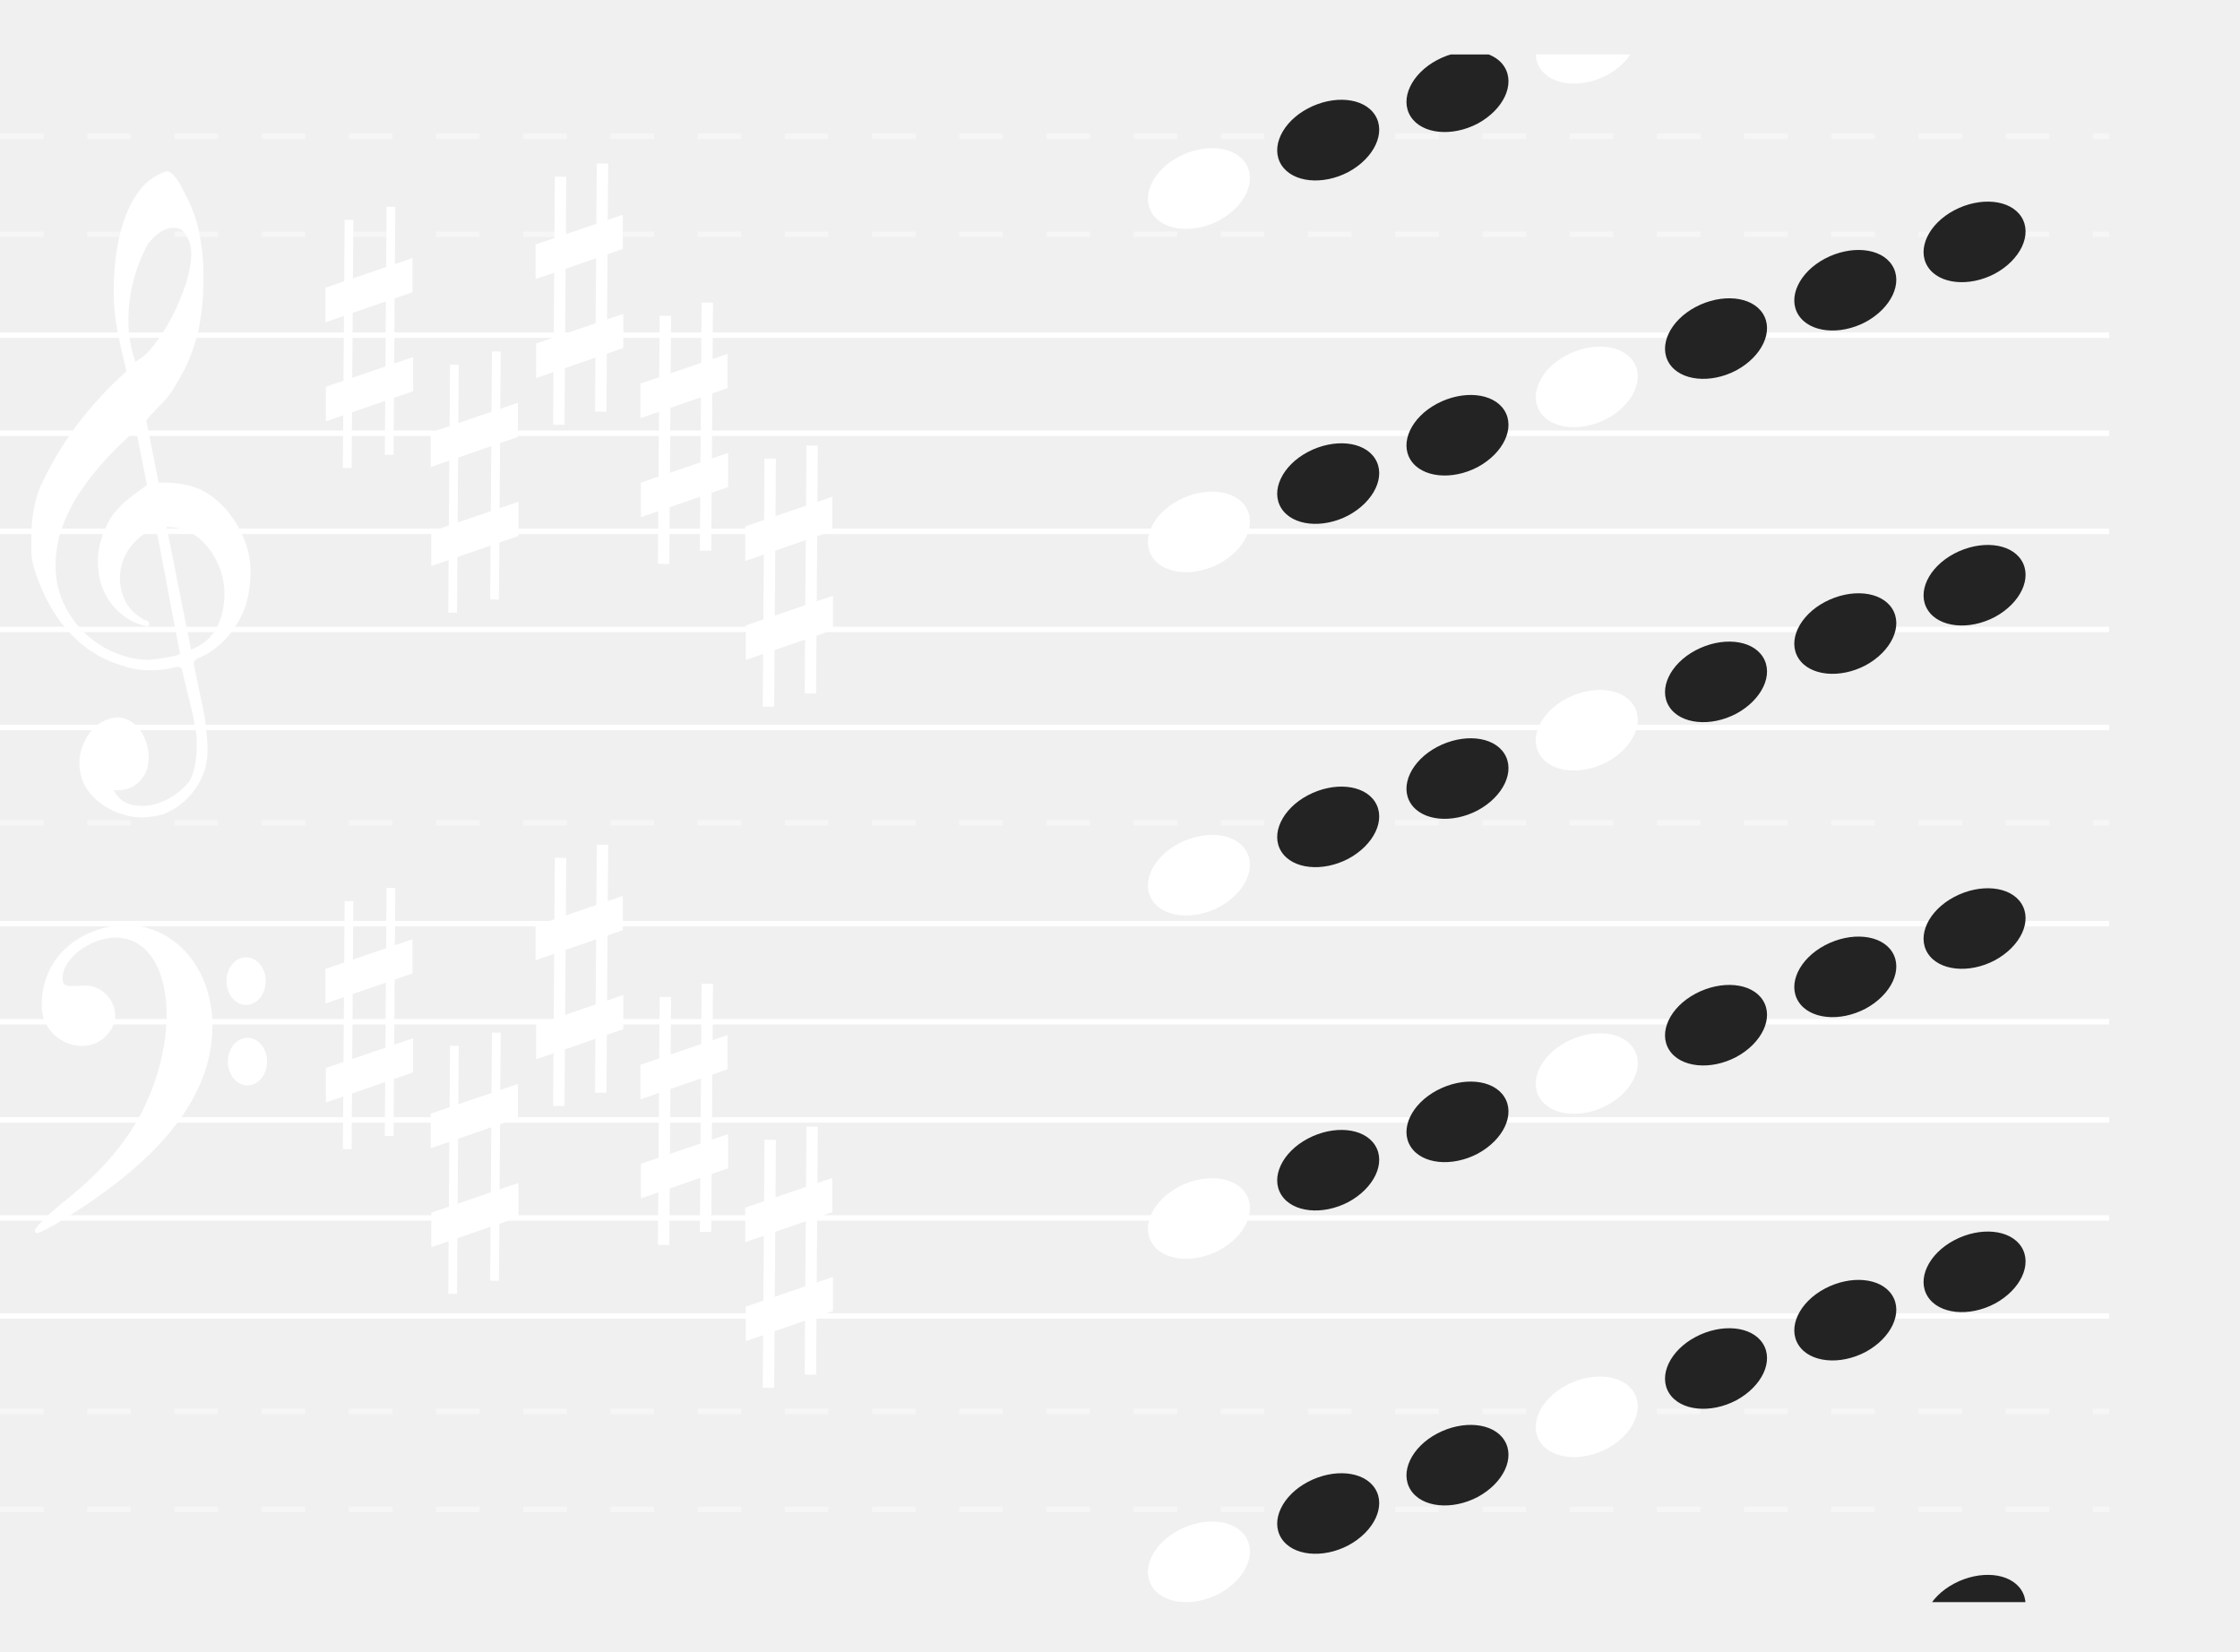
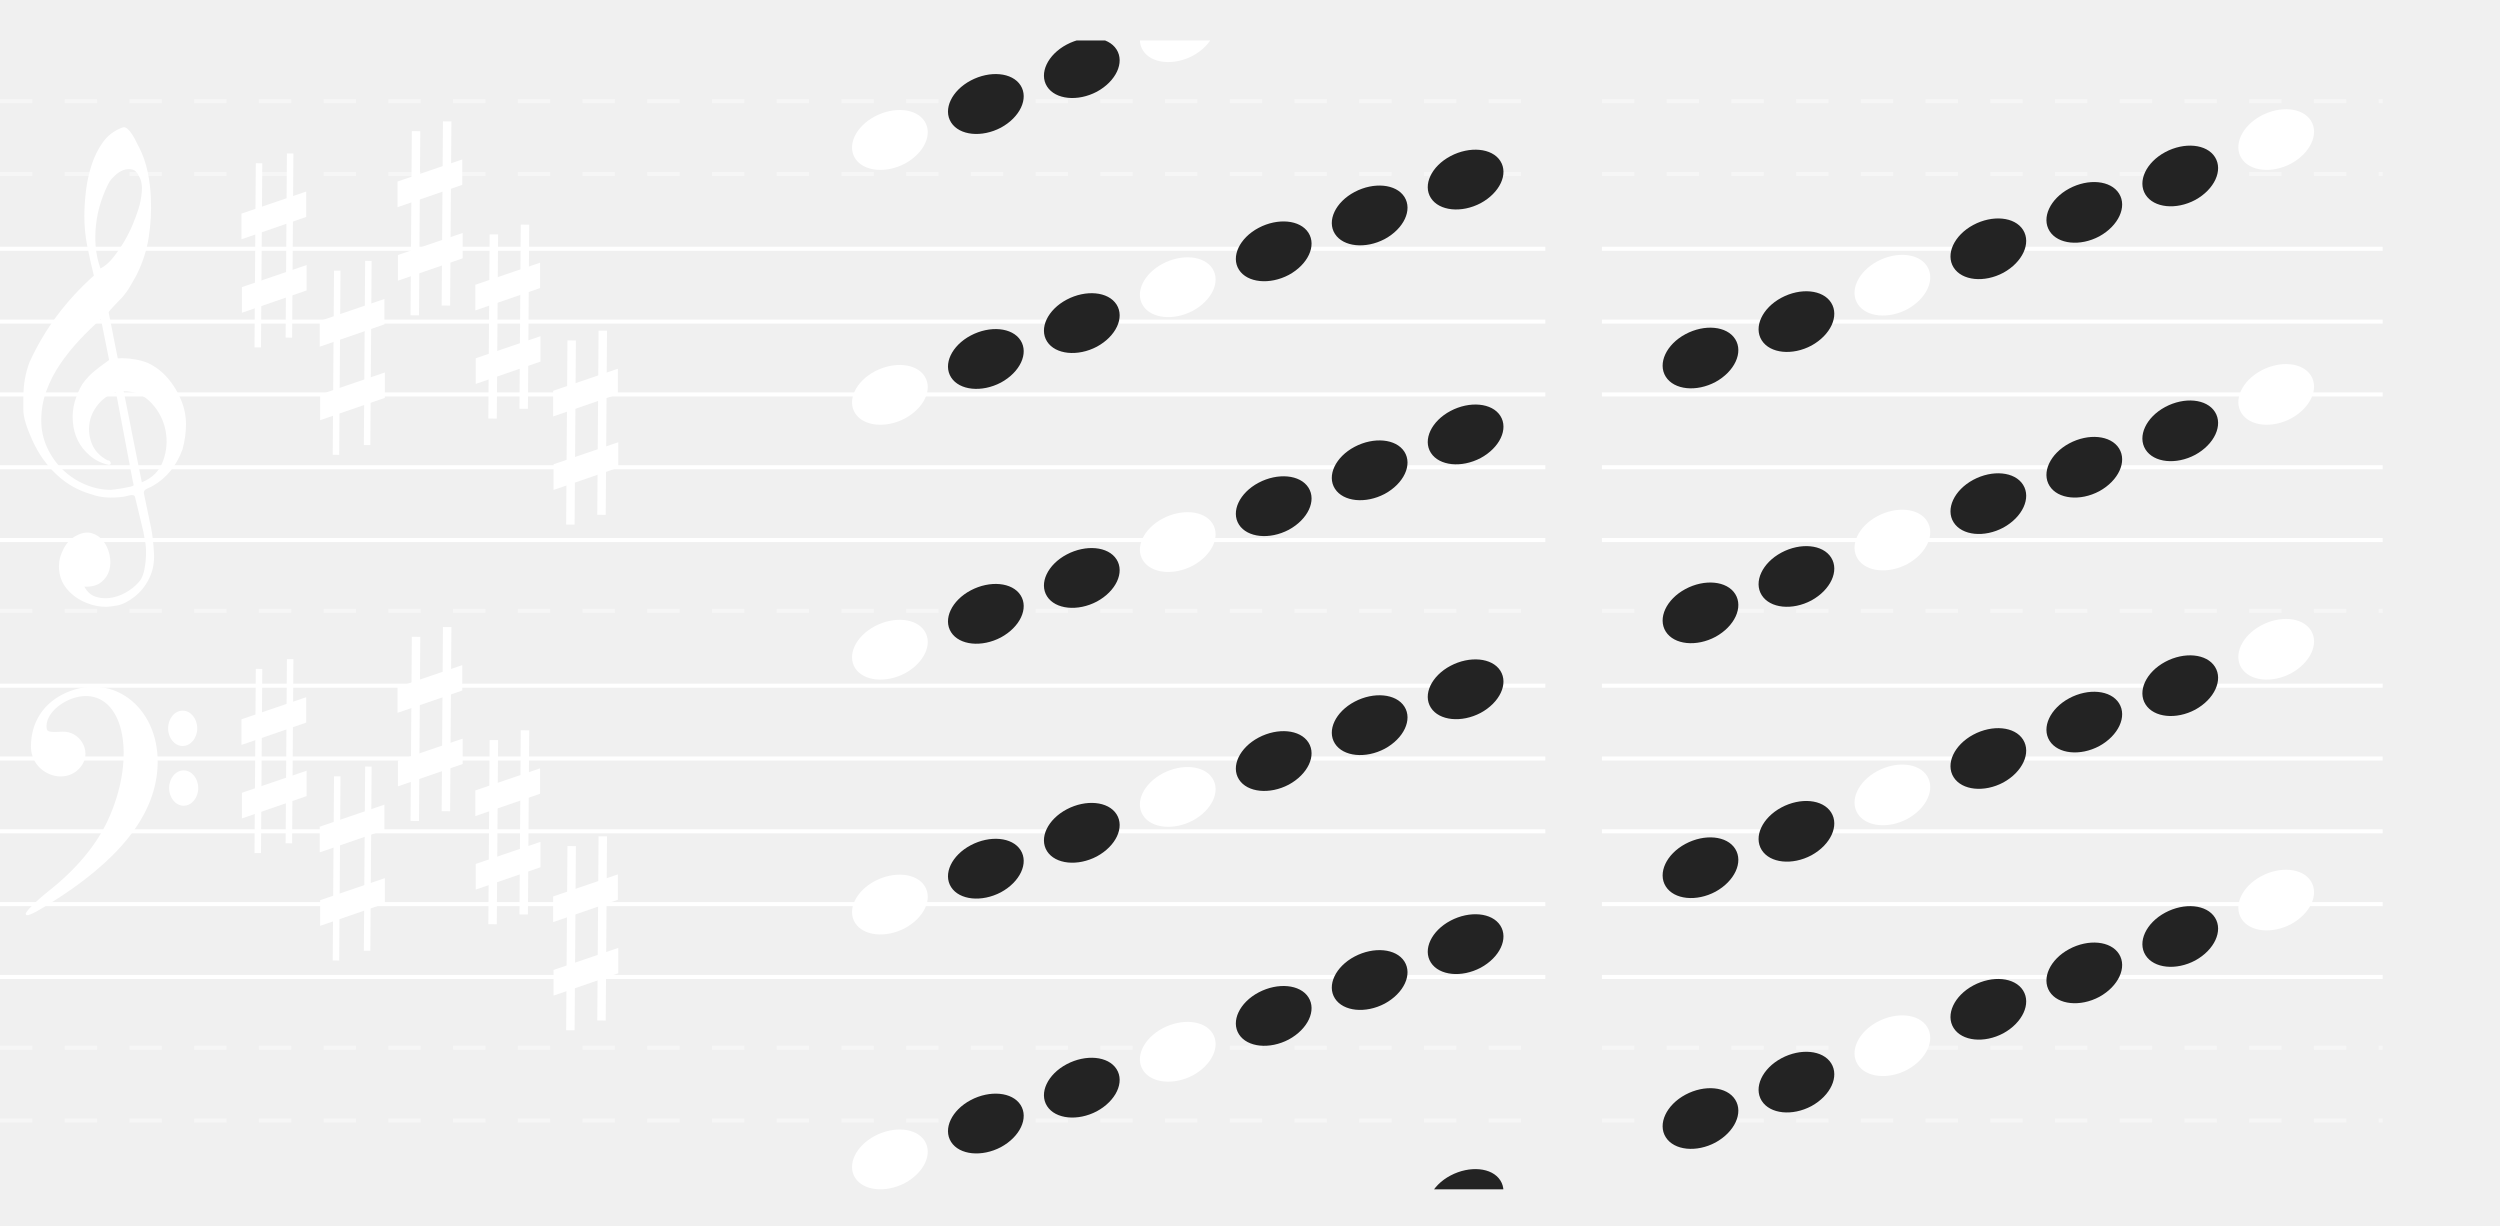
- <svg xmlns="http://www.w3.org/2000/svg" width="411" height="303" viewBox="0 0 411 303" fill="none">
-   <line y1="25" x2="387" y2="25" stroke="white" stroke-opacity="0.4" stroke-dasharray="8 8" />
-   <line y1="43" x2="387" y2="43" stroke="white" stroke-opacity="0.4" stroke-dasharray="8 8" />
-   <path d="M0 61.5H387" stroke="white" />
-   <path d="M0 79.5H387" stroke="white" />
-   <path d="M0 97.5H387" stroke="white" />
-   <path d="M0 115.5H387" stroke="white" />
-   <path d="M0 133.5H387" stroke="white" />
-   <line x1="4.2447e-08" y1="151" x2="387" y2="151" stroke="white" stroke-opacity="0.4" stroke-dasharray="8 8" />
-   <path d="M0 169.5H387" stroke="white" />
-   <path d="M0 187.5H387" stroke="white" />
-   <path d="M0 205.5H387" stroke="white" />
-   <path d="M0 223.5H387" stroke="white" />
-   <path d="M0 241.5H387" stroke="white" />
-   <line x1="4.2447e-08" y1="259" x2="387" y2="259" stroke="white" stroke-opacity="0.4" stroke-dasharray="8 8" />
-   <line x1="4.2447e-08" y1="277" x2="387" y2="277" stroke="white" stroke-opacity="0.4" stroke-dasharray="8 8" />
-   <path d="M28.663 96.938C26.878 97.542 25.403 98.562 24.238 99.999C23.073 101.435 22.363 103.004 22.108 104.705C21.853 106.406 22.062 108.088 22.736 109.751C23.41 111.414 24.675 112.756 26.532 113.777C26.969 113.777 27.242 113.966 27.352 114.344C27.461 114.721 27.297 114.91 26.86 114.91C25.076 114.533 23.51 113.758 22.162 112.586C19.649 110.431 18.266 107.654 18.011 104.252C17.865 102.551 18.02 100.907 18.475 99.319C18.93 97.731 19.558 96.276 20.36 94.953C21.343 93.555 22.508 92.345 23.856 91.325C23.928 91.249 24.138 91.079 24.484 90.814C24.83 90.55 25.167 90.304 25.494 90.077C25.822 89.851 26.314 89.491 26.969 89L24.948 78.908C23.164 80.457 21.398 82.168 19.65 84.038C17.901 85.91 16.317 87.885 14.897 89.964C13.477 92.043 12.339 94.245 11.483 96.569C10.627 98.894 10.199 101.341 10.199 103.912C10.199 106.293 10.682 108.532 11.647 110.63C12.612 112.728 13.896 114.552 15.498 116.101C17.1 117.651 18.948 118.87 21.043 119.759C23.137 120.647 25.258 121.091 27.406 121.091C27.48 121.091 27.816 121.053 28.417 120.977C29.018 120.902 29.655 120.808 30.329 120.694C31.003 120.581 31.622 120.458 32.186 120.325C32.75 120.193 33.033 120.051 33.033 119.9L32.705 118.313C31.285 110.866 29.937 103.741 28.663 96.938ZM30.575 96.711L35.054 119.22C37.64 118.199 39.387 116.451 40.298 113.975C41.209 111.5 41.417 108.986 40.926 106.435C40.434 103.883 39.278 101.624 37.457 99.659C35.637 97.693 33.342 96.711 30.575 96.711ZM24.839 66.378C25.968 65.772 27.015 64.866 27.98 63.656C28.945 62.447 29.837 61.152 30.657 59.772C31.476 58.393 32.186 56.985 32.787 55.548C33.388 54.112 33.87 52.808 34.234 51.636C34.635 50.389 34.908 48.99 35.054 47.441C35.2 45.891 34.963 44.587 34.344 43.528C33.907 42.584 33.334 42.036 32.623 41.884C31.913 41.733 31.203 41.789 30.493 42.054C29.783 42.319 29.109 42.744 28.471 43.33C27.834 43.916 27.37 44.435 27.079 44.889C26.277 46.363 25.576 48.007 24.976 49.822C24.375 51.636 23.965 53.517 23.747 55.464C23.528 57.41 23.501 59.281 23.665 61.077C23.828 62.872 24.22 64.639 24.839 66.378ZM23.2 68.135C22.581 65.641 22.035 63.193 21.561 60.792C21.088 58.393 20.851 55.926 20.851 53.394C20.851 51.542 20.979 49.51 21.234 47.299C21.489 45.088 21.953 42.933 22.627 40.835C23.3 38.737 24.229 36.857 25.413 35.194C26.596 33.53 28.171 32.321 30.138 31.565C30.32 31.49 30.502 31.452 30.684 31.452C30.939 31.452 31.239 31.603 31.585 31.905C31.931 32.208 32.295 32.652 32.678 33.238C33.06 33.824 33.397 34.428 33.688 35.052C33.979 35.675 34.198 36.101 34.344 36.328C35.327 38.256 36.046 40.306 36.502 42.479C36.957 44.653 37.221 46.817 37.294 48.971C37.439 52.222 37.266 55.435 36.775 58.61C36.283 61.785 35.291 64.885 33.797 67.908C33.288 68.816 32.769 69.732 32.241 70.658C31.713 71.585 31.085 72.482 30.356 73.351C30.211 73.503 29.947 73.777 29.564 74.173C29.181 74.57 28.79 74.977 28.389 75.392C27.989 75.808 27.634 76.196 27.324 76.554C27.015 76.914 26.86 77.131 26.86 77.207L29.099 88.546C29.114 88.621 30.22 88.546 30.22 88.546C32.357 88.574 34.619 88.933 36.584 89.737C38.477 90.644 40.107 91.891 41.473 93.479C42.838 95.067 43.93 96.853 44.75 98.837C45.569 100.821 45.979 102.834 45.979 104.875C45.979 106.916 45.687 108.995 45.105 111.112C43.612 115.119 41.227 118.086 37.949 120.013C37.585 120.24 37.066 120.496 36.392 120.779C35.719 121.062 35.455 121.507 35.6 122.111C36.474 126.23 37.066 129.063 37.376 130.616C37.685 132.168 37.913 134.172 38.058 136.626C38.204 138.973 37.812 141.083 36.884 142.972C35.955 144.868 34.708 146.407 33.142 147.595C31.576 148.789 30.147 149.483 28.854 149.698C27.561 149.906 26.678 150.006 26.205 150.006C24.566 150.006 22.963 149.684 21.398 149.04C19.467 148.289 17.847 147.137 16.536 145.584C15.225 144.031 14.569 142.142 14.569 139.917C14.569 138.515 14.961 137.077 15.744 135.603C16.527 134.129 17.556 133.07 18.83 132.433C20.25 131.675 21.534 131.467 22.681 131.803C23.828 132.147 24.775 132.791 25.522 133.735C26.268 134.68 26.787 135.825 27.079 137.163C27.37 138.508 27.352 139.76 27.024 140.933C26.696 142.107 26.032 143.101 25.03 143.91C24.029 144.725 22.636 145.09 20.851 145.019C21.58 146.378 22.599 147.237 23.91 147.595C25.221 147.959 26.569 147.981 27.952 147.68C29.337 147.38 30.638 146.822 31.858 146.006C33.078 145.198 34.035 144.318 34.726 143.373C35.163 142.693 35.491 141.806 35.71 140.711C35.928 139.61 36.056 138.472 36.092 137.277C36.128 136.089 36.092 135.159 35.983 134.501C35.873 133.835 35.691 132.805 35.436 131.41C34.344 126.838 33.652 123.961 33.36 122.788C33.215 122.414 32.823 122.291 32.186 122.423C31.549 122.556 31.012 122.679 30.575 122.788C27.443 123.21 24.821 123.017 22.709 122.225C19.431 121.318 16.545 119.701 14.05 117.377C11.556 115.053 9.553 112.237 8.042 108.929C6.53 105.622 5.775 103.108 5.775 101.388C5.775 99.669 5.775 98.582 5.775 98.128C5.775 95.067 6.285 92.194 7.304 89.51C9.234 85.314 11.52 81.459 14.16 77.944C16.8 74.429 19.813 71.159 23.2 68.135Z" fill="white" />
-   <path d="M49.003 194.808C49.003 197.22 47.391 199.175 45.404 199.175C43.416 199.175 41.805 197.22 41.805 194.808C41.805 192.396 43.416 190.441 45.404 190.441C47.391 190.441 49.003 192.396 49.003 194.808ZM48.754 180.042C48.754 182.454 47.143 184.409 45.155 184.409C43.168 184.409 41.556 182.454 41.556 180.042C41.556 177.63 43.168 175.675 45.155 175.675C47.143 175.675 48.754 177.63 48.754 180.042ZM6.368 225.885C6.368 225.261 8.96 222.695 12.128 220.182C18.939 214.778 23.857 208.867 26.718 202.646C33.279 188.379 31.2 173.504 22.457 172.146C17.621 171.394 11.498 175.482 11.498 179.461C11.498 180.938 11.824 181.057 15.369 180.873C19.707 180.649 22.642 185.54 20.295 189.082C16.585 194.678 7.651 191.463 7.651 184.532C7.651 178.458 10.842 173.623 16.459 171.189C28.479 165.98 39.92 175.583 38.918 190.04C38.097 201.89 29.19 212.956 11.899 223.611C7.797 226.139 6.368 226.726 6.368 225.885Z" fill="white" />
+ <svg xmlns="http://www.w3.org/2000/svg" width="618" height="303" viewBox="0 0 618 303" fill="none">
+   <line x1="396" y1="25" x2="589" y2="25" stroke="white" stroke-opacity="0.4" stroke-dasharray="8 8" />
+   <line x1="396" y1="43" x2="589" y2="43" stroke="white" stroke-opacity="0.4" stroke-dasharray="8 8" />
+   <path d="M396 61.5H589" stroke="white" />
+   <path d="M396 79.5H589" stroke="white" />
+   <path d="M396 97.5H589" stroke="white" />
+   <path d="M396 115.5H589" stroke="white" />
+   <path d="M396 133.5H589" stroke="white" />
+   <line x1="396" y1="151" x2="589" y2="151" stroke="white" stroke-opacity="0.4" stroke-dasharray="8 8" />
+   <path d="M396 169.5H589" stroke="white" />
+   <path d="M396 187.5H589" stroke="white" />
+   <path d="M396 205.5H589" stroke="white" />
+   <path d="M396 223.5H589" stroke="white" />
+   <path d="M396 241.5H589" stroke="white" />
+   <line x1="396" y1="259" x2="589" y2="259" stroke="white" stroke-opacity="0.4" stroke-dasharray="8 8" />
+   <line x1="396" y1="277" x2="589" y2="277" stroke="white" stroke-opacity="0.4" stroke-dasharray="8 8" />
+   <line y1="25" x2="382" y2="25" stroke="white" stroke-opacity="0.4" stroke-dasharray="8 8" />
+   <line y1="43" x2="382" y2="43" stroke="white" stroke-opacity="0.4" stroke-dasharray="8 8" />
+   <path d="M0 61.5H382" stroke="white" />
+   <path d="M0 79.5H382" stroke="white" />
+   <path d="M0 97.5H382" stroke="white" />
+   <path d="M0 115.5H382" stroke="white" />
+   <path d="M0 133.5H382" stroke="white" />
+   <line x1="4.2447e-08" y1="151" x2="382" y2="151" stroke="white" stroke-opacity="0.4" stroke-dasharray="8 8" />
+   <path d="M0 169.5H382" stroke="white" />
+   <path d="M0 187.5H382" stroke="white" />
+   <path d="M0 205.5H382" stroke="white" />
+   <path d="M0 223.5H382" stroke="white" />
+   <path d="M0 241.5H382" stroke="white" />
+   <line x1="4.2447e-08" y1="259" x2="382" y2="259" stroke="white" stroke-opacity="0.4" stroke-dasharray="8 8" />
+   <line x1="4.2447e-08" y1="277" x2="382" y2="277" stroke="white" stroke-opacity="0.4" stroke-dasharray="8 8" />
+   <path d="M28.663 96.938C26.878 97.542 25.403 98.562 24.238 99.999C23.073 101.435 22.363 103.004 22.108 104.705C21.853 106.406 22.062 108.088 22.736 109.751C23.41 111.414 24.675 112.756 26.532 113.777C26.969 113.777 27.242 113.966 27.352 114.344C27.461 114.721 27.297 114.91 26.86 114.91C25.076 114.533 23.51 113.758 22.162 112.586C19.649 110.431 18.266 107.654 18.011 104.252C17.865 102.551 18.02 100.907 18.475 99.319C18.93 97.731 19.558 96.276 20.36 94.953C21.343 93.555 22.508 92.345 23.856 91.325C23.928 91.249 24.138 91.079 24.484 90.814C24.83 90.55 25.167 90.304 25.494 90.077C25.822 89.851 26.314 89.491 26.969 89L24.948 78.908C23.164 80.457 21.398 82.168 19.65 84.038C17.901 85.91 16.317 87.885 14.897 89.964C13.477 92.043 12.339 94.245 11.483 96.569C10.627 98.894 10.199 101.341 10.199 103.912C10.199 106.293 10.682 108.532 11.647 110.63C12.612 112.728 13.896 114.552 15.498 116.101C17.1 117.651 18.948 118.87 21.043 119.759C23.136 120.647 25.258 121.091 27.406 121.091C27.479 121.091 27.816 121.053 28.417 120.977C29.018 120.902 29.655 120.808 30.328 120.694C31.003 120.581 31.622 120.458 32.186 120.325C32.75 120.193 33.033 120.051 33.033 119.9L32.705 118.313C31.285 110.866 29.937 103.741 28.663 96.938V96.938ZM30.575 96.711L35.054 119.22C37.64 118.199 39.387 116.451 40.298 113.975C41.209 111.5 41.417 108.986 40.926 106.435C40.434 103.883 39.278 101.624 37.457 99.659C35.637 97.693 33.342 96.711 30.575 96.711V96.711ZM24.839 66.378C25.968 65.772 27.015 64.866 27.98 63.656C28.945 62.447 29.837 61.152 30.657 59.772C31.476 58.393 32.186 56.985 32.787 55.548C33.388 54.112 33.87 52.808 34.234 51.636C34.635 50.389 34.908 48.99 35.054 47.441C35.2 45.891 34.963 44.587 34.344 43.528C33.907 42.584 33.333 42.036 32.623 41.884C31.913 41.733 31.203 41.789 30.493 42.054C29.783 42.319 29.109 42.744 28.471 43.33C27.834 43.916 27.37 44.435 27.079 44.889C26.277 46.363 25.576 48.007 24.976 49.822C24.375 51.636 23.965 53.517 23.747 55.464C23.528 57.41 23.501 59.281 23.665 61.077C23.828 62.872 24.22 64.639 24.839 66.378V66.378ZM23.2 68.135C22.581 65.641 22.035 63.193 21.561 60.792C21.088 58.393 20.851 55.926 20.851 53.394C20.851 51.542 20.979 49.51 21.234 47.299C21.488 45.088 21.953 42.933 22.627 40.835C23.3 38.737 24.229 36.857 25.413 35.194C26.596 33.53 28.171 32.321 30.138 31.565C30.32 31.49 30.502 31.452 30.684 31.452C30.939 31.452 31.239 31.603 31.585 31.905C31.931 32.208 32.295 32.652 32.678 33.238C33.06 33.824 33.397 34.428 33.688 35.052C33.979 35.675 34.198 36.101 34.344 36.328C35.327 38.256 36.046 40.306 36.502 42.479C36.957 44.653 37.221 46.817 37.294 48.971C37.439 52.222 37.266 55.435 36.775 58.61C36.283 61.785 35.291 64.885 33.797 67.908C33.288 68.816 32.769 69.732 32.241 70.658C31.713 71.585 31.085 72.482 30.356 73.351C30.211 73.503 29.947 73.777 29.564 74.173C29.181 74.57 28.79 74.977 28.389 75.392C27.989 75.808 27.634 76.196 27.324 76.554C27.015 76.914 26.86 77.131 26.86 77.207L29.099 88.546C29.114 88.621 30.22 88.546 30.22 88.546C32.357 88.574 34.619 88.933 36.584 89.737C38.477 90.644 40.107 91.891 41.473 93.479C42.838 95.067 43.93 96.853 44.75 98.837C45.569 100.821 45.979 102.834 45.979 104.875C45.979 106.916 45.687 108.995 45.105 111.112C43.612 115.119 41.227 118.086 37.949 120.013C37.585 120.24 37.066 120.496 36.392 120.779C35.719 121.062 35.455 121.507 35.6 122.111C36.474 126.23 37.066 129.063 37.376 130.616C37.685 132.168 37.913 134.172 38.058 136.626C38.204 138.973 37.812 141.083 36.884 142.972C35.955 144.868 34.708 146.407 33.142 147.595C31.576 148.789 30.147 149.483 28.854 149.698C27.561 149.906 26.678 150.006 26.205 150.006C24.566 150.006 22.963 149.684 21.398 149.04C19.467 148.289 17.847 147.137 16.536 145.584C15.225 144.031 14.569 142.142 14.569 139.917C14.569 138.515 14.961 137.077 15.744 135.603C16.527 134.129 17.556 133.07 18.83 132.433C20.25 131.675 21.534 131.467 22.681 131.803C23.828 132.147 24.775 132.791 25.522 133.735C26.268 134.68 26.787 135.825 27.079 137.163C27.37 138.508 27.352 139.76 27.024 140.933C26.696 142.107 26.032 143.101 25.03 143.91C24.029 144.725 22.636 145.09 20.851 145.019C21.58 146.378 22.599 147.237 23.91 147.595C25.221 147.959 26.569 147.981 27.952 147.68C29.337 147.38 30.638 146.822 31.858 146.006C33.078 145.198 34.035 144.318 34.726 143.373C35.163 142.693 35.491 141.806 35.71 140.711C35.928 139.61 36.056 138.472 36.092 137.277C36.128 136.089 36.092 135.159 35.983 134.501C35.873 133.835 35.691 132.805 35.436 131.41C34.344 126.838 33.652 123.961 33.36 122.788C33.215 122.414 32.823 122.291 32.186 122.423C31.549 122.556 31.012 122.679 30.575 122.788C27.443 123.21 24.821 123.017 22.709 122.225C19.431 121.318 16.545 119.701 14.05 117.377C11.556 115.053 9.553 112.237 8.042 108.929C6.53 105.622 5.775 103.108 5.775 101.388C5.775 99.669 5.775 98.582 5.775 98.128C5.775 95.067 6.285 92.194 7.304 89.51C9.234 85.314 11.52 81.459 14.16 77.944C16.8 74.429 19.813 71.159 23.2 68.135V68.135Z" fill="white" />
+   <path d="M49.003 194.808C49.003 197.22 47.392 199.175 45.404 199.175C43.416 199.175 41.805 197.22 41.805 194.808C41.805 192.396 43.416 190.441 45.404 190.441C47.392 190.441 49.003 192.396 49.003 194.808ZM48.754 180.042C48.754 182.454 47.143 184.409 45.155 184.409C43.168 184.409 41.556 182.454 41.556 180.042C41.556 177.63 43.168 175.675 45.155 175.675C47.143 175.675 48.754 177.63 48.754 180.042ZM6.368 225.885C6.368 225.261 8.96 222.695 12.128 220.182C18.939 214.778 23.857 208.867 26.718 202.646C33.279 188.379 31.201 173.504 22.457 172.146C17.621 171.394 11.498 175.482 11.498 179.461C11.498 180.938 11.824 181.057 15.37 180.873C19.707 180.649 22.642 185.54 20.295 189.082C16.585 194.678 7.651 191.463 7.651 184.532C7.651 178.458 10.842 173.623 16.459 171.189C28.479 165.98 39.92 175.583 38.918 190.04C38.097 201.89 29.191 212.956 11.899 223.611C7.797 226.139 6.368 226.726 6.368 225.885V225.885Z" fill="white" />
  <path fill-rule="evenodd" clip-rule="evenodd" d="M62.912 85.871L63.233 40.346L64.835 40.359L64.515 85.884L62.912 85.871Z" fill="white" />
  <path d="M59.799 70.975L75.796 65.523L75.796 71.793L59.799 77.311L59.799 70.975Z" fill="white" />
  <path fill-rule="evenodd" clip-rule="evenodd" d="M70.606 83.457L70.926 37.932L72.529 37.945L72.208 83.47L70.606 83.457Z" fill="white" />
  <path d="M59.696 52.806L75.693 47.354L75.693 53.624L59.696 59.142L59.696 52.806Z" fill="white" />
  <path fill-rule="evenodd" clip-rule="evenodd" d="M82.249 112.427L82.57 66.902L84.173 66.915L83.852 112.44L82.249 112.427Z" fill="white" />
  <path d="M79.136 97.531L95.133 92.079L95.133 98.349L79.136 103.867L79.136 97.531Z" fill="white" />
  <path fill-rule="evenodd" clip-rule="evenodd" d="M89.943 110.013L90.264 64.489L91.867 64.502L91.546 110.026L89.943 110.013Z" fill="white" />
  <path d="M79.033 79.362L95.03 73.91L95.03 80.18L79.033 85.698L79.033 79.362Z" fill="white" />
  <path fill-rule="evenodd" clip-rule="evenodd" d="M101.484 77.939L101.805 32.414L103.894 32.431L103.573 77.956L101.484 77.939Z" fill="white" />
  <path d="M98.371 63.042L114.368 57.591L114.368 63.861L98.371 69.379L98.371 63.042Z" fill="white" />
  <path fill-rule="evenodd" clip-rule="evenodd" d="M109.178 75.525L109.498 30L111.588 30.017L111.267 75.542L109.178 75.525Z" fill="white" />
  <path d="M98.267 44.874L114.265 39.422L114.265 45.692L98.267 51.211L98.267 44.874Z" fill="white" />
  <path fill-rule="evenodd" clip-rule="evenodd" d="M120.718 103.46L121.039 57.936L123.128 57.953L122.807 103.477L120.718 103.46Z" fill="white" />
  <path d="M117.605 88.564L133.602 83.112L133.602 89.382L117.605 94.9L117.605 88.564Z" fill="white" />
  <path fill-rule="evenodd" clip-rule="evenodd" d="M128.412 101.046L128.732 55.522L130.821 55.539L130.501 101.063L128.412 101.046Z" fill="white" />
  <path d="M117.501 70.395L133.498 64.944L133.498 71.214L117.501 76.732L117.501 70.395Z" fill="white" />
  <path fill-rule="evenodd" clip-rule="evenodd" d="M139.952 129.671L140.272 84.146L142.362 84.163L142.041 129.688L139.952 129.671Z" fill="white" />
  <path d="M136.839 114.774L152.836 109.323L152.836 115.593L136.839 121.111L136.839 114.774Z" fill="white" />
-   <path fill-rule="evenodd" clip-rule="evenodd" d="M147.646 127.256L147.966 81.732L150.056 81.749L149.735 127.274L147.646 127.256Z" fill="white" />
+   <path fill-rule="evenodd" clip-rule="evenodd" d="M147.646 127.256L147.966 81.732L150.055 81.749L149.735 127.274L147.646 127.256Z" fill="white" />
  <path d="M136.735 96.606L152.732 91.154L152.732 97.424L136.735 102.942L136.735 96.606Z" fill="white" />
  <path fill-rule="evenodd" clip-rule="evenodd" d="M62.912 210.871L63.233 165.346L64.835 165.359L64.515 210.884L62.912 210.871Z" fill="white" />
  <path d="M59.799 195.975L75.796 190.523L75.796 196.793L59.799 202.311L59.799 195.975Z" fill="white" />
  <path fill-rule="evenodd" clip-rule="evenodd" d="M70.606 208.457L70.926 162.932L72.529 162.945L72.208 208.47L70.606 208.457Z" fill="white" />
  <path d="M59.696 177.806L75.693 172.354L75.693 178.624L59.696 184.142L59.696 177.806Z" fill="white" />
  <path fill-rule="evenodd" clip-rule="evenodd" d="M82.249 237.427L82.57 191.902L84.173 191.915L83.852 237.44L82.249 237.427Z" fill="white" />
  <path d="M79.136 222.531L95.133 217.079L95.133 223.349L79.136 228.867L79.136 222.531Z" fill="white" />
  <path fill-rule="evenodd" clip-rule="evenodd" d="M89.943 235.013L90.264 189.489L91.867 189.502L91.546 235.026L89.943 235.013Z" fill="white" />
  <path d="M79.033 204.362L95.03 198.91L95.03 205.18L79.033 210.699L79.033 204.362Z" fill="white" />
  <path fill-rule="evenodd" clip-rule="evenodd" d="M101.484 202.939L101.805 157.414L103.894 157.431L103.573 202.956L101.484 202.939Z" fill="white" />
  <path d="M98.371 188.042L114.368 182.591L114.368 188.861L98.371 194.379L98.371 188.042Z" fill="white" />
  <path fill-rule="evenodd" clip-rule="evenodd" d="M109.178 200.525L109.498 155L111.588 155.017L111.267 200.542L109.178 200.525Z" fill="white" />
  <path d="M98.267 169.874L114.265 164.422L114.265 170.692L98.267 176.21L98.267 169.874Z" fill="white" />
  <path fill-rule="evenodd" clip-rule="evenodd" d="M120.718 228.46L121.039 182.936L123.128 182.953L122.807 228.477L120.718 228.46Z" fill="white" />
  <path d="M117.605 213.564L133.602 208.112L133.602 214.382L117.605 219.9L117.605 213.564Z" fill="white" />
  <path fill-rule="evenodd" clip-rule="evenodd" d="M128.412 226.046L128.732 180.522L130.821 180.539L130.501 226.063L128.412 226.046Z" fill="white" />
  <path d="M117.501 195.396L133.498 189.944L133.498 196.214L117.501 201.732L117.501 195.396Z" fill="white" />
  <path fill-rule="evenodd" clip-rule="evenodd" d="M139.952 254.671L140.272 209.146L142.362 209.163L142.041 254.688L139.952 254.671Z" fill="white" />
  <path d="M136.839 239.774L152.836 234.323L152.836 240.593L136.839 246.111L136.839 239.774Z" fill="white" />
-   <path fill-rule="evenodd" clip-rule="evenodd" d="M147.646 252.256L147.966 206.732L150.056 206.749L149.735 252.274L147.646 252.256Z" fill="white" />
+   <path fill-rule="evenodd" clip-rule="evenodd" d="M147.646 252.256L147.966 206.732L150.055 206.749L149.735 252.274L147.646 252.256Z" fill="white" />
  <path d="M136.735 221.606L152.732 216.154L152.732 222.424L136.735 227.942L136.735 221.606Z" fill="white" />
-   <g clip-path="url(#clip0_25_9787)">
+   <g clip-path="url(#clip0_115_5125)">
    <path d="M211.396 39.158C209.333 35.923 211.544 31.274 216.26 28.78C220.977 26.287 226.504 26.759 228.568 29.993C230.631 33.228 228.42 37.877 223.704 40.438C218.987 42.932 213.46 42.392 211.396 39.158Z" fill="white" />
-     <path d="M235.116 30.273C233.052 27.039 235.263 22.389 239.98 19.896C244.696 17.402 250.223 17.874 252.287 21.109C254.35 24.343 252.14 28.993 247.423 31.554C242.706 34.047 237.179 33.508 235.116 30.273Z" fill="#232323" />
-     <path d="M258.835 21.389C256.772 18.154 258.983 13.505 263.699 11.011C268.416 8.518 273.943 8.99 276.006 12.224C278.07 15.459 275.859 20.108 271.142 22.669C266.426 25.163 260.899 24.623 258.835 21.389Z" fill="#232323" />
-     <path d="M282.555 12.504C280.491 9.27 282.702 4.62 287.419 2.126C292.135 -0.367 297.662 0.105 299.726 3.339C301.789 6.574 299.579 11.224 294.862 13.784C290.145 16.278 284.618 15.739 282.555 12.504Z" fill="white" />
+     <path d="M235.116 30.273C233.052 27.039 235.263 22.389 239.98 19.896C244.696 17.402 250.223 17.874 252.287 21.109C254.35 24.343 252.14 28.993 247.423 31.554C242.706 34.047 237.179 33.508 235.116 30.273V30.273Z" fill="#232323" />
+     <path d="M258.835 21.389C256.772 18.154 258.983 13.505 263.699 11.011C268.416 8.518 273.943 8.99 276.006 12.224C278.07 15.459 275.859 20.108 271.142 22.669C266.426 25.163 260.899 24.623 258.835 21.389V21.389Z" fill="#232323" />
+     <path d="M282.555 12.504C280.491 9.27 282.702 4.62 287.419 2.126C292.135 -0.367 297.662 0.105 299.726 3.339C301.789 6.574 299.579 11.224 294.862 13.784C290.145 16.278 284.618 15.739 282.555 12.504V12.504Z" fill="white" />
    <path d="M211.396 102.163C209.333 98.933 211.544 94.292 216.26 91.802C220.977 89.313 226.504 89.784 228.568 93.013C230.631 96.243 228.42 100.884 223.704 103.441C218.987 105.93 213.46 105.392 211.396 102.163Z" fill="white" />
-     <path d="M235.116 93.293C233.052 90.064 235.263 85.422 239.98 82.933C244.696 80.444 250.223 80.915 252.287 84.144C254.35 87.373 252.14 92.015 247.423 94.571C242.706 97.061 237.179 96.522 235.116 93.293Z" fill="#232323" />
-     <path d="M258.835 84.424C256.772 81.194 258.983 76.553 263.699 74.063C268.416 71.574 273.943 72.045 276.006 75.274C278.07 78.504 275.859 83.145 271.142 85.702C266.426 88.191 260.899 87.653 258.835 84.424Z" fill="#232323" />
-     <path d="M282.555 75.554C280.491 72.325 282.702 67.683 287.419 65.194C292.135 62.705 297.662 63.176 299.726 66.405C301.789 69.634 299.579 74.276 294.862 76.832C290.145 79.321 284.618 78.783 282.555 75.554Z" fill="white" />
-     <path d="M306.274 66.684C304.211 63.455 306.421 58.813 311.138 56.324C315.855 53.835 321.382 54.306 323.445 57.535C325.509 60.764 323.298 65.406 318.581 67.963C313.865 70.452 308.338 69.913 306.274 66.684Z" fill="#232323" />
-     <path d="M329.994 57.815C327.93 54.586 330.141 49.944 334.858 47.455C339.574 44.966 345.101 45.437 347.165 48.666C349.228 51.895 347.018 56.537 342.301 59.093C337.584 61.582 332.057 61.044 329.994 57.815Z" fill="#232323" />
-     <path d="M353.713 48.945C351.65 45.716 353.86 41.074 358.577 38.585C363.294 36.096 368.821 36.567 370.884 39.796C372.948 43.025 370.737 47.667 366.02 50.223C361.304 52.713 355.777 52.174 353.713 48.945Z" fill="#232323" />
+     <path d="M235.116 93.293C233.052 90.064 235.263 85.422 239.98 82.933C244.696 80.444 250.223 80.915 252.287 84.144C254.35 87.373 252.14 92.015 247.423 94.571C242.706 97.061 237.179 96.522 235.116 93.293V93.293Z" fill="#232323" />
+     <path d="M258.835 84.424C256.772 81.194 258.983 76.553 263.699 74.063C268.416 71.574 273.943 72.045 276.006 75.274C278.07 78.504 275.859 83.145 271.142 85.702C266.426 88.191 260.899 87.653 258.835 84.424V84.424Z" fill="#232323" />
+     <path d="M282.555 75.554C280.491 72.325 282.702 67.683 287.419 65.194C292.135 62.705 297.662 63.176 299.726 66.405C301.789 69.634 299.579 74.276 294.862 76.832C290.145 79.321 284.618 78.783 282.555 75.554V75.554Z" fill="white" />
+     <path d="M306.274 66.684C304.211 63.455 306.421 58.813 311.138 56.324C315.855 53.835 321.382 54.306 323.445 57.535C325.509 60.764 323.298 65.406 318.581 67.963C313.865 70.452 308.338 69.913 306.274 66.684V66.684Z" fill="#232323" />
+     <path d="M329.994 57.815C327.93 54.586 330.141 49.944 334.858 47.455C339.574 44.966 345.101 45.437 347.165 48.666C349.228 51.895 347.018 56.537 342.301 59.093C337.584 61.582 332.057 61.044 329.994 57.815V57.815Z" fill="#232323" />
+     <path d="M353.713 48.945C351.65 45.716 353.86 41.074 358.577 38.585C363.294 36.096 368.821 36.567 370.884 39.796C372.948 43.025 370.737 47.667 366.02 50.223C361.304 52.713 355.777 52.174 353.713 48.945V48.945Z" fill="#232323" />
    <path d="M211.396 165.163C209.333 161.933 211.544 157.292 216.26 154.802C220.977 152.313 226.504 152.784 228.568 156.013C230.631 159.242 228.42 163.884 223.704 166.441C218.987 168.93 213.46 168.392 211.396 165.163Z" fill="white" />
-     <path d="M235.116 156.293C233.052 153.064 235.263 148.422 239.98 145.933C244.696 143.444 250.223 143.915 252.287 147.144C254.35 150.373 252.14 155.015 247.423 157.571C242.706 160.06 237.179 159.522 235.116 156.293Z" fill="#232323" />
-     <path d="M258.835 147.424C256.772 144.194 258.983 139.553 263.699 137.063C268.416 134.574 273.943 135.045 276.006 138.274C278.07 141.503 275.859 146.145 271.142 148.702C266.426 151.191 260.899 150.653 258.835 147.424Z" fill="#232323" />
-     <path d="M282.555 138.554C280.491 135.325 282.702 130.683 287.419 128.194C292.135 125.705 297.662 126.176 299.726 129.405C301.789 132.634 299.579 137.276 294.862 139.832C290.145 142.321 284.618 141.783 282.555 138.554Z" fill="white" />
-     <path d="M306.274 129.684C304.211 126.455 306.421 121.813 311.138 119.324C315.855 116.835 321.382 117.306 323.445 120.535C325.509 123.764 323.298 128.406 318.581 130.962C313.865 133.452 308.338 132.913 306.274 129.684Z" fill="#232323" />
-     <path d="M329.994 120.815C327.93 117.586 330.141 112.944 334.858 110.455C339.574 107.966 345.101 108.437 347.165 111.666C349.228 114.895 347.018 119.537 342.301 122.093C337.584 124.582 332.057 124.044 329.994 120.815Z" fill="#232323" />
+     <path d="M235.116 156.293C233.052 153.064 235.263 148.422 239.98 145.933C244.696 143.444 250.223 143.915 252.287 147.144C254.35 150.373 252.14 155.015 247.423 157.571C242.706 160.06 237.179 159.522 235.116 156.293V156.293Z" fill="#232323" />
+     <path d="M258.835 147.424C256.772 144.194 258.983 139.553 263.699 137.063C268.416 134.574 273.943 135.045 276.006 138.274C278.07 141.503 275.859 146.145 271.142 148.702C266.426 151.191 260.899 150.653 258.835 147.424V147.424Z" fill="#232323" />
+     <path d="M282.555 138.554C280.491 135.325 282.702 130.683 287.419 128.194C292.135 125.705 297.662 126.176 299.726 129.405C301.789 132.634 299.579 137.276 294.862 139.832C290.145 142.321 284.618 141.783 282.555 138.554V138.554Z" fill="white" />
+     <path d="M306.274 129.684C304.211 126.455 306.421 121.813 311.138 119.324C315.855 116.835 321.382 117.306 323.445 120.535C325.509 123.764 323.298 128.406 318.581 130.962C313.865 133.452 308.338 132.913 306.274 129.684V129.684Z" fill="#232323" />
+     <path d="M329.994 120.815C327.93 117.586 330.141 112.944 334.858 110.455C339.574 107.966 345.101 108.437 347.165 111.666C349.228 114.895 347.018 119.537 342.301 122.093C337.584 124.582 332.057 124.044 329.994 120.815V120.815Z" fill="#232323" />
    <path d="M353.713 111.945C351.65 108.716 353.86 104.074 358.577 101.585C363.294 99.096 368.821 99.567 370.884 102.796C372.948 106.025 370.737 110.667 366.02 113.223C361.304 115.713 355.777 115.174 353.713 111.945Z" fill="#232323" />
    <path d="M211.396 228.163C209.333 224.933 211.544 220.292 216.26 217.802C220.977 215.313 226.504 215.784 228.568 219.013C230.631 222.242 228.42 226.884 223.704 229.441C218.987 231.93 213.46 231.392 211.396 228.163Z" fill="white" />
-     <path d="M235.116 219.293C233.052 216.064 235.263 211.422 239.98 208.933C244.696 206.444 250.223 206.915 252.287 210.144C254.35 213.373 252.14 218.015 247.423 220.571C242.706 223.06 237.179 222.522 235.116 219.293Z" fill="#232323" />
-     <path d="M258.835 210.424C256.772 207.194 258.983 202.553 263.699 200.063C268.416 197.574 273.943 198.045 276.006 201.274C278.07 204.503 275.859 209.145 271.142 211.702C266.426 214.191 260.899 213.653 258.835 210.424Z" fill="#232323" />
-     <path d="M282.555 201.554C280.491 198.325 282.702 193.683 287.419 191.194C292.135 188.705 297.662 189.176 299.726 192.405C301.789 195.634 299.579 200.276 294.862 202.832C290.145 205.321 284.618 204.783 282.555 201.554Z" fill="white" />
-     <path d="M306.274 192.684C304.211 189.455 306.421 184.813 311.138 182.324C315.855 179.835 321.382 180.306 323.445 183.535C325.509 186.764 323.298 191.406 318.581 193.962C313.865 196.452 308.338 195.913 306.274 192.684Z" fill="#232323" />
-     <path d="M329.994 183.815C327.93 180.586 330.141 175.944 334.858 173.455C339.574 170.966 345.101 171.437 347.165 174.666C349.228 177.895 347.018 182.537 342.301 185.093C337.584 187.582 332.057 187.044 329.994 183.815Z" fill="#232323" />
-     <path d="M353.713 174.945C351.65 171.716 353.86 167.074 358.577 164.585C363.294 162.096 368.821 162.567 370.884 165.796C372.948 169.025 370.737 173.667 366.02 176.223C361.304 178.713 355.777 178.174 353.713 174.945Z" fill="#232323" />
+     <path d="M235.116 219.293C233.052 216.064 235.263 211.422 239.98 208.933C244.696 206.444 250.223 206.915 252.287 210.144C254.35 213.373 252.14 218.015 247.423 220.571C242.706 223.06 237.179 222.522 235.116 219.293V219.293Z" fill="#232323" />
+     <path d="M258.835 210.424C256.772 207.194 258.983 202.553 263.699 200.063C268.416 197.574 273.943 198.045 276.006 201.274C278.07 204.503 275.859 209.145 271.142 211.702C266.426 214.191 260.899 213.653 258.835 210.424V210.424Z" fill="#232323" />
+     <path d="M282.555 201.554C280.491 198.325 282.702 193.683 287.419 191.194C292.135 188.705 297.662 189.176 299.726 192.405C301.789 195.634 299.579 200.276 294.862 202.832C290.145 205.321 284.618 204.783 282.555 201.554V201.554Z" fill="white" />
+     <path d="M306.274 192.684C304.211 189.455 306.421 184.813 311.138 182.324C315.855 179.835 321.382 180.306 323.445 183.535C325.509 186.764 323.298 191.406 318.581 193.962C313.865 196.452 308.338 195.913 306.274 192.684V192.684Z" fill="#232323" />
+     <path d="M329.994 183.815C327.93 180.586 330.141 175.944 334.858 173.455C339.574 170.966 345.101 171.437 347.165 174.666C349.228 177.895 347.018 182.537 342.301 185.093C337.584 187.582 332.057 187.044 329.994 183.815V183.815Z" fill="#232323" />
+     <path d="M353.713 174.945C351.65 171.716 353.86 167.074 358.577 164.585C363.294 162.096 368.821 162.567 370.884 165.796C372.948 169.025 370.737 173.667 366.02 176.223C361.304 178.713 355.777 178.174 353.713 174.945V174.945Z" fill="#232323" />
    <path d="M211.396 291.163C209.333 287.933 211.544 283.292 216.26 280.802C220.977 278.313 226.504 278.784 228.568 282.013C230.631 285.242 228.42 289.884 223.704 292.441C218.987 294.93 213.46 294.392 211.396 291.163Z" fill="white" />
-     <path d="M235.116 282.293C233.052 279.064 235.263 274.422 239.98 271.933C244.696 269.444 250.223 269.915 252.287 273.144C254.35 276.373 252.14 281.015 247.423 283.571C242.706 286.06 237.179 285.522 235.116 282.293Z" fill="#232323" />
-     <path d="M258.835 273.424C256.772 270.194 258.983 265.553 263.699 263.063C268.416 260.574 273.943 261.045 276.006 264.274C278.07 267.503 275.859 272.145 271.142 274.702C266.426 277.191 260.899 276.653 258.835 273.424Z" fill="#232323" />
-     <path d="M282.555 264.554C280.491 261.325 282.702 256.683 287.419 254.194C292.135 251.705 297.662 252.176 299.726 255.405C301.789 258.634 299.579 263.276 294.862 265.832C290.145 268.321 284.618 267.783 282.555 264.554Z" fill="white" />
-     <path d="M306.274 255.684C304.211 252.455 306.421 247.813 311.138 245.324C315.855 242.835 321.382 243.306 323.445 246.535C325.509 249.764 323.298 254.406 318.581 256.962C313.865 259.452 308.338 258.913 306.274 255.684Z" fill="#232323" />
-     <path d="M329.994 246.815C327.93 243.586 330.141 238.944 334.858 236.455C339.574 233.966 345.101 234.437 347.165 237.666C349.228 240.895 347.018 245.537 342.301 248.093C337.584 250.582 332.057 250.044 329.994 246.815Z" fill="#232323" />
-     <path d="M353.713 237.945C351.65 234.716 353.86 230.074 358.577 227.585C363.294 225.096 368.821 225.567 370.884 228.796C372.948 232.025 370.737 236.667 366.02 239.223C361.304 241.713 355.777 241.174 353.713 237.945Z" fill="#232323" />
-     <path d="M353.713 300.945C351.65 297.716 353.86 293.074 358.577 290.585C363.294 288.096 368.821 288.567 370.884 291.796C372.948 295.025 370.737 299.667 366.02 302.223C361.304 304.713 355.777 304.174 353.713 300.945Z" fill="#232323" />
+     <path d="M235.116 282.293C233.052 279.064 235.263 274.422 239.98 271.933C244.696 269.444 250.223 269.915 252.287 273.144C254.35 276.373 252.14 281.015 247.423 283.571C242.706 286.06 237.179 285.522 235.116 282.293V282.293Z" fill="#232323" />
+     <path d="M258.835 273.424C256.772 270.194 258.983 265.553 263.699 263.063C268.416 260.574 273.943 261.045 276.006 264.274C278.07 267.503 275.859 272.145 271.142 274.702C266.426 277.191 260.899 276.653 258.835 273.424V273.424Z" fill="#232323" />
+     <path d="M282.555 264.554C280.491 261.325 282.702 256.683 287.419 254.194C292.135 251.705 297.662 252.176 299.726 255.405C301.789 258.634 299.579 263.276 294.862 265.832C290.145 268.321 284.618 267.783 282.555 264.554V264.554Z" fill="white" />
+     <path d="M306.274 255.684C304.211 252.455 306.421 247.813 311.138 245.324C315.855 242.835 321.382 243.306 323.445 246.535C325.509 249.764 323.298 254.406 318.581 256.962C313.865 259.452 308.338 258.913 306.274 255.684V255.684Z" fill="#232323" />
+     <path d="M329.994 246.815C327.93 243.586 330.141 238.944 334.858 236.455C339.574 233.966 345.101 234.437 347.165 237.666C349.228 240.895 347.018 245.537 342.301 248.093C337.584 250.582 332.057 250.044 329.994 246.815V246.815Z" fill="#232323" />
+     <path d="M353.713 237.945C351.65 234.716 353.86 230.074 358.577 227.585C363.294 225.096 368.821 225.567 370.884 228.796C372.948 232.025 370.737 236.667 366.02 239.223C361.304 241.713 355.777 241.174 353.713 237.945V237.945Z" fill="#232323" />
+     <path d="M353.713 300.945C351.65 297.716 353.86 293.074 358.577 290.585C363.294 288.096 368.821 288.567 370.884 291.796C372.948 295.025 370.737 299.667 366.02 302.223C361.304 304.713 355.777 304.174 353.713 300.945V300.945Z" fill="#232323" />
  </g>
+   <path d="M411.774 281.121C409.711 277.844 411.921 273.134 416.638 270.608C421.355 268.083 426.882 268.561 428.945 271.837C431.009 275.114 428.798 279.824 424.081 282.418C419.365 284.944 413.838 284.398 411.774 281.121Z" fill="#232323" />
+   <path d="M435.494 272.121C433.43 268.844 435.641 264.134 440.358 261.608C445.074 259.083 450.601 259.561 452.665 262.837C454.728 266.114 452.518 270.824 447.801 273.418C443.084 275.944 437.557 275.398 435.494 272.121V272.121Z" fill="#232323" />
+   <path d="M459.213 263.121C457.15 259.844 459.36 255.134 464.077 252.608C468.794 250.083 474.321 250.561 476.384 253.837C478.448 257.114 476.237 261.824 471.52 264.418C466.804 266.944 461.277 266.398 459.213 263.121V263.121Z" fill="white" />
+   <path d="M482.933 254.121C480.869 250.844 483.08 246.134 487.797 243.608C492.513 241.083 498.04 241.561 500.104 244.837C502.167 248.114 499.956 252.824 495.24 255.418C490.523 257.944 484.996 257.398 482.933 254.121V254.121Z" fill="#232323" />
+   <path d="M506.652 245.121C504.589 241.844 506.799 237.134 511.516 234.608C516.233 232.083 521.76 232.561 523.823 235.837C525.887 239.114 523.676 243.824 518.959 246.418C514.243 248.944 508.716 248.398 506.652 245.121V245.121Z" fill="#232323" />
+   <path d="M530.371 236.121C528.308 232.844 530.519 228.134 535.235 225.608C539.952 223.083 545.479 223.561 547.543 226.837C549.606 230.114 547.395 234.824 542.679 237.418C537.962 239.944 532.435 239.398 530.371 236.121V236.121Z" fill="#232323" />
+   <path d="M554.091 227.121C552.027 223.844 554.238 219.134 558.955 216.608C563.672 214.083 569.199 214.561 571.262 217.837C573.326 221.114 571.115 225.824 566.398 228.418C561.682 230.944 556.154 230.398 554.091 227.121V227.121Z" fill="white" />
+   <path d="M411.774 219.121C409.711 215.844 411.921 211.134 416.638 208.608C421.355 206.083 426.882 206.561 428.945 209.837C431.009 213.114 428.798 217.824 424.081 220.418C419.365 222.944 413.838 222.398 411.774 219.121Z" fill="#232323" />
+   <path d="M435.494 210.121C433.43 206.844 435.641 202.134 440.358 199.608C445.074 197.083 450.601 197.561 452.665 200.837C454.728 204.114 452.518 208.824 447.801 211.418C443.084 213.944 437.557 213.398 435.494 210.121V210.121Z" fill="#232323" />
+   <path d="M459.213 201.121C457.15 197.844 459.36 193.134 464.077 190.608C468.794 188.083 474.321 188.561 476.384 191.837C478.448 195.114 476.237 199.824 471.52 202.418C466.804 204.944 461.277 204.398 459.213 201.121V201.121Z" fill="white" />
+   <path d="M482.933 192.121C480.869 188.844 483.08 184.134 487.797 181.608C492.513 179.083 498.04 179.561 500.104 182.837C502.167 186.114 499.956 190.824 495.24 193.418C490.523 195.944 484.996 195.398 482.933 192.121V192.121Z" fill="#232323" />
+   <path d="M506.652 183.121C504.589 179.844 506.799 175.134 511.516 172.608C516.233 170.083 521.76 170.561 523.823 173.837C525.887 177.114 523.676 181.824 518.959 184.418C514.243 186.944 508.716 186.398 506.652 183.121V183.121Z" fill="#232323" />
+   <path d="M530.371 174.121C528.308 170.844 530.519 166.134 535.235 163.608C539.952 161.083 545.479 161.561 547.543 164.837C549.606 168.114 547.395 172.824 542.679 175.418C537.962 177.944 532.435 177.398 530.371 174.121V174.121Z" fill="#232323" />
+   <path d="M554.091 165.121C552.027 161.844 554.238 157.134 558.955 154.608C563.672 152.083 569.199 152.561 571.262 155.837C573.326 159.114 571.115 163.824 566.398 166.418C561.682 168.944 556.154 168.398 554.091 165.121V165.121Z" fill="white" />
+   <path d="M411.774 156.121C409.711 152.844 411.921 148.134 416.638 145.608C421.355 143.083 426.882 143.561 428.945 146.837C431.009 150.114 428.798 154.824 424.081 157.418C419.365 159.944 413.838 159.398 411.774 156.121Z" fill="#232323" />
+   <path d="M435.494 147.121C433.43 143.844 435.641 139.134 440.358 136.608C445.074 134.083 450.601 134.561 452.665 137.837C454.728 141.114 452.518 145.824 447.801 148.418C443.084 150.944 437.557 150.398 435.494 147.121V147.121Z" fill="#232323" />
+   <path d="M459.213 138.121C457.15 134.844 459.36 130.134 464.077 127.608C468.794 125.083 474.321 125.561 476.384 128.837C478.448 132.114 476.237 136.824 471.52 139.418C466.804 141.944 461.277 141.398 459.213 138.121V138.121Z" fill="white" />
+   <path d="M482.933 129.121C480.869 125.844 483.08 121.134 487.797 118.608C492.513 116.083 498.04 116.561 500.104 119.837C502.167 123.114 499.956 127.824 495.24 130.418C490.523 132.944 484.996 132.398 482.933 129.121V129.121Z" fill="#232323" />
+   <path d="M506.652 120.121C504.589 116.844 506.799 112.134 511.516 109.608C516.233 107.083 521.76 107.561 523.823 110.837C525.887 114.114 523.676 118.824 518.959 121.418C514.243 123.944 508.716 123.398 506.652 120.121V120.121Z" fill="#232323" />
+   <path d="M530.371 111.121C528.308 107.844 530.519 103.134 535.235 100.608C539.952 98.083 545.479 98.561 547.543 101.837C549.606 105.114 547.395 109.824 542.679 112.418C537.962 114.944 532.435 114.398 530.371 111.121V111.121Z" fill="#232323" />
+   <path d="M554.091 102.121C552.027 98.844 554.238 94.134 558.955 91.609C563.672 89.083 569.199 89.561 571.262 92.837C573.326 96.114 571.115 100.824 566.398 103.418C561.682 105.944 556.154 105.398 554.091 102.121V102.121Z" fill="white" />
+   <path d="M411.774 93.121C409.711 89.844 411.921 85.134 416.638 82.609C421.355 80.083 426.882 80.561 428.945 83.837C431.009 87.114 428.798 91.824 424.081 94.418C419.365 96.944 413.838 96.397 411.774 93.121Z" fill="#232323" />
+   <path d="M435.494 84.121C433.43 80.844 435.641 76.134 440.358 73.609C445.074 71.083 450.601 71.561 452.665 74.837C454.728 78.114 452.518 82.824 447.801 85.418C443.084 87.944 437.557 87.397 435.494 84.121V84.121Z" fill="#232323" />
+   <path d="M459.213 75.121C457.15 71.844 459.36 67.134 464.077 64.609C468.794 62.083 474.321 62.561 476.384 65.837C478.448 69.114 476.237 73.824 471.52 76.418C466.804 78.944 461.277 78.397 459.213 75.121V75.121Z" fill="white" />
+   <path d="M482.933 66.121C480.869 62.844 483.08 58.134 487.797 55.608C492.513 53.083 498.04 53.561 500.104 56.837C502.167 60.114 499.956 64.824 495.24 67.418C490.523 69.944 484.996 69.397 482.933 66.121V66.121Z" fill="#232323" />
+   <path d="M506.652 57.121C504.589 53.844 506.799 49.134 511.516 46.608C516.233 44.083 521.76 44.561 523.823 47.837C525.887 51.114 523.676 55.824 518.959 58.418C514.243 60.944 508.716 60.398 506.652 57.121V57.121Z" fill="#232323" />
+   <path d="M530.371 48.121C528.308 44.844 530.519 40.134 535.235 37.608C539.952 35.083 545.479 35.561 547.543 38.837C549.606 42.114 547.395 46.824 542.679 49.418C537.962 51.944 532.435 51.398 530.371 48.121V48.121Z" fill="#232323" />
+   <path d="M554.091 39.121C552.027 35.844 554.238 31.134 558.955 28.608C563.672 26.083 569.199 26.561 571.262 29.837C573.326 33.114 571.115 37.824 566.398 40.418C561.682 42.944 556.154 42.398 554.091 39.121V39.121Z" fill="white" />
  <defs>
-     <clipPath id="clip0_25_9787">
+     <clipPath id="clip0_115_5125">
      <rect width="174" height="284" fill="white" transform="translate(208 10)" />
    </clipPath>
  </defs>
</svg>
